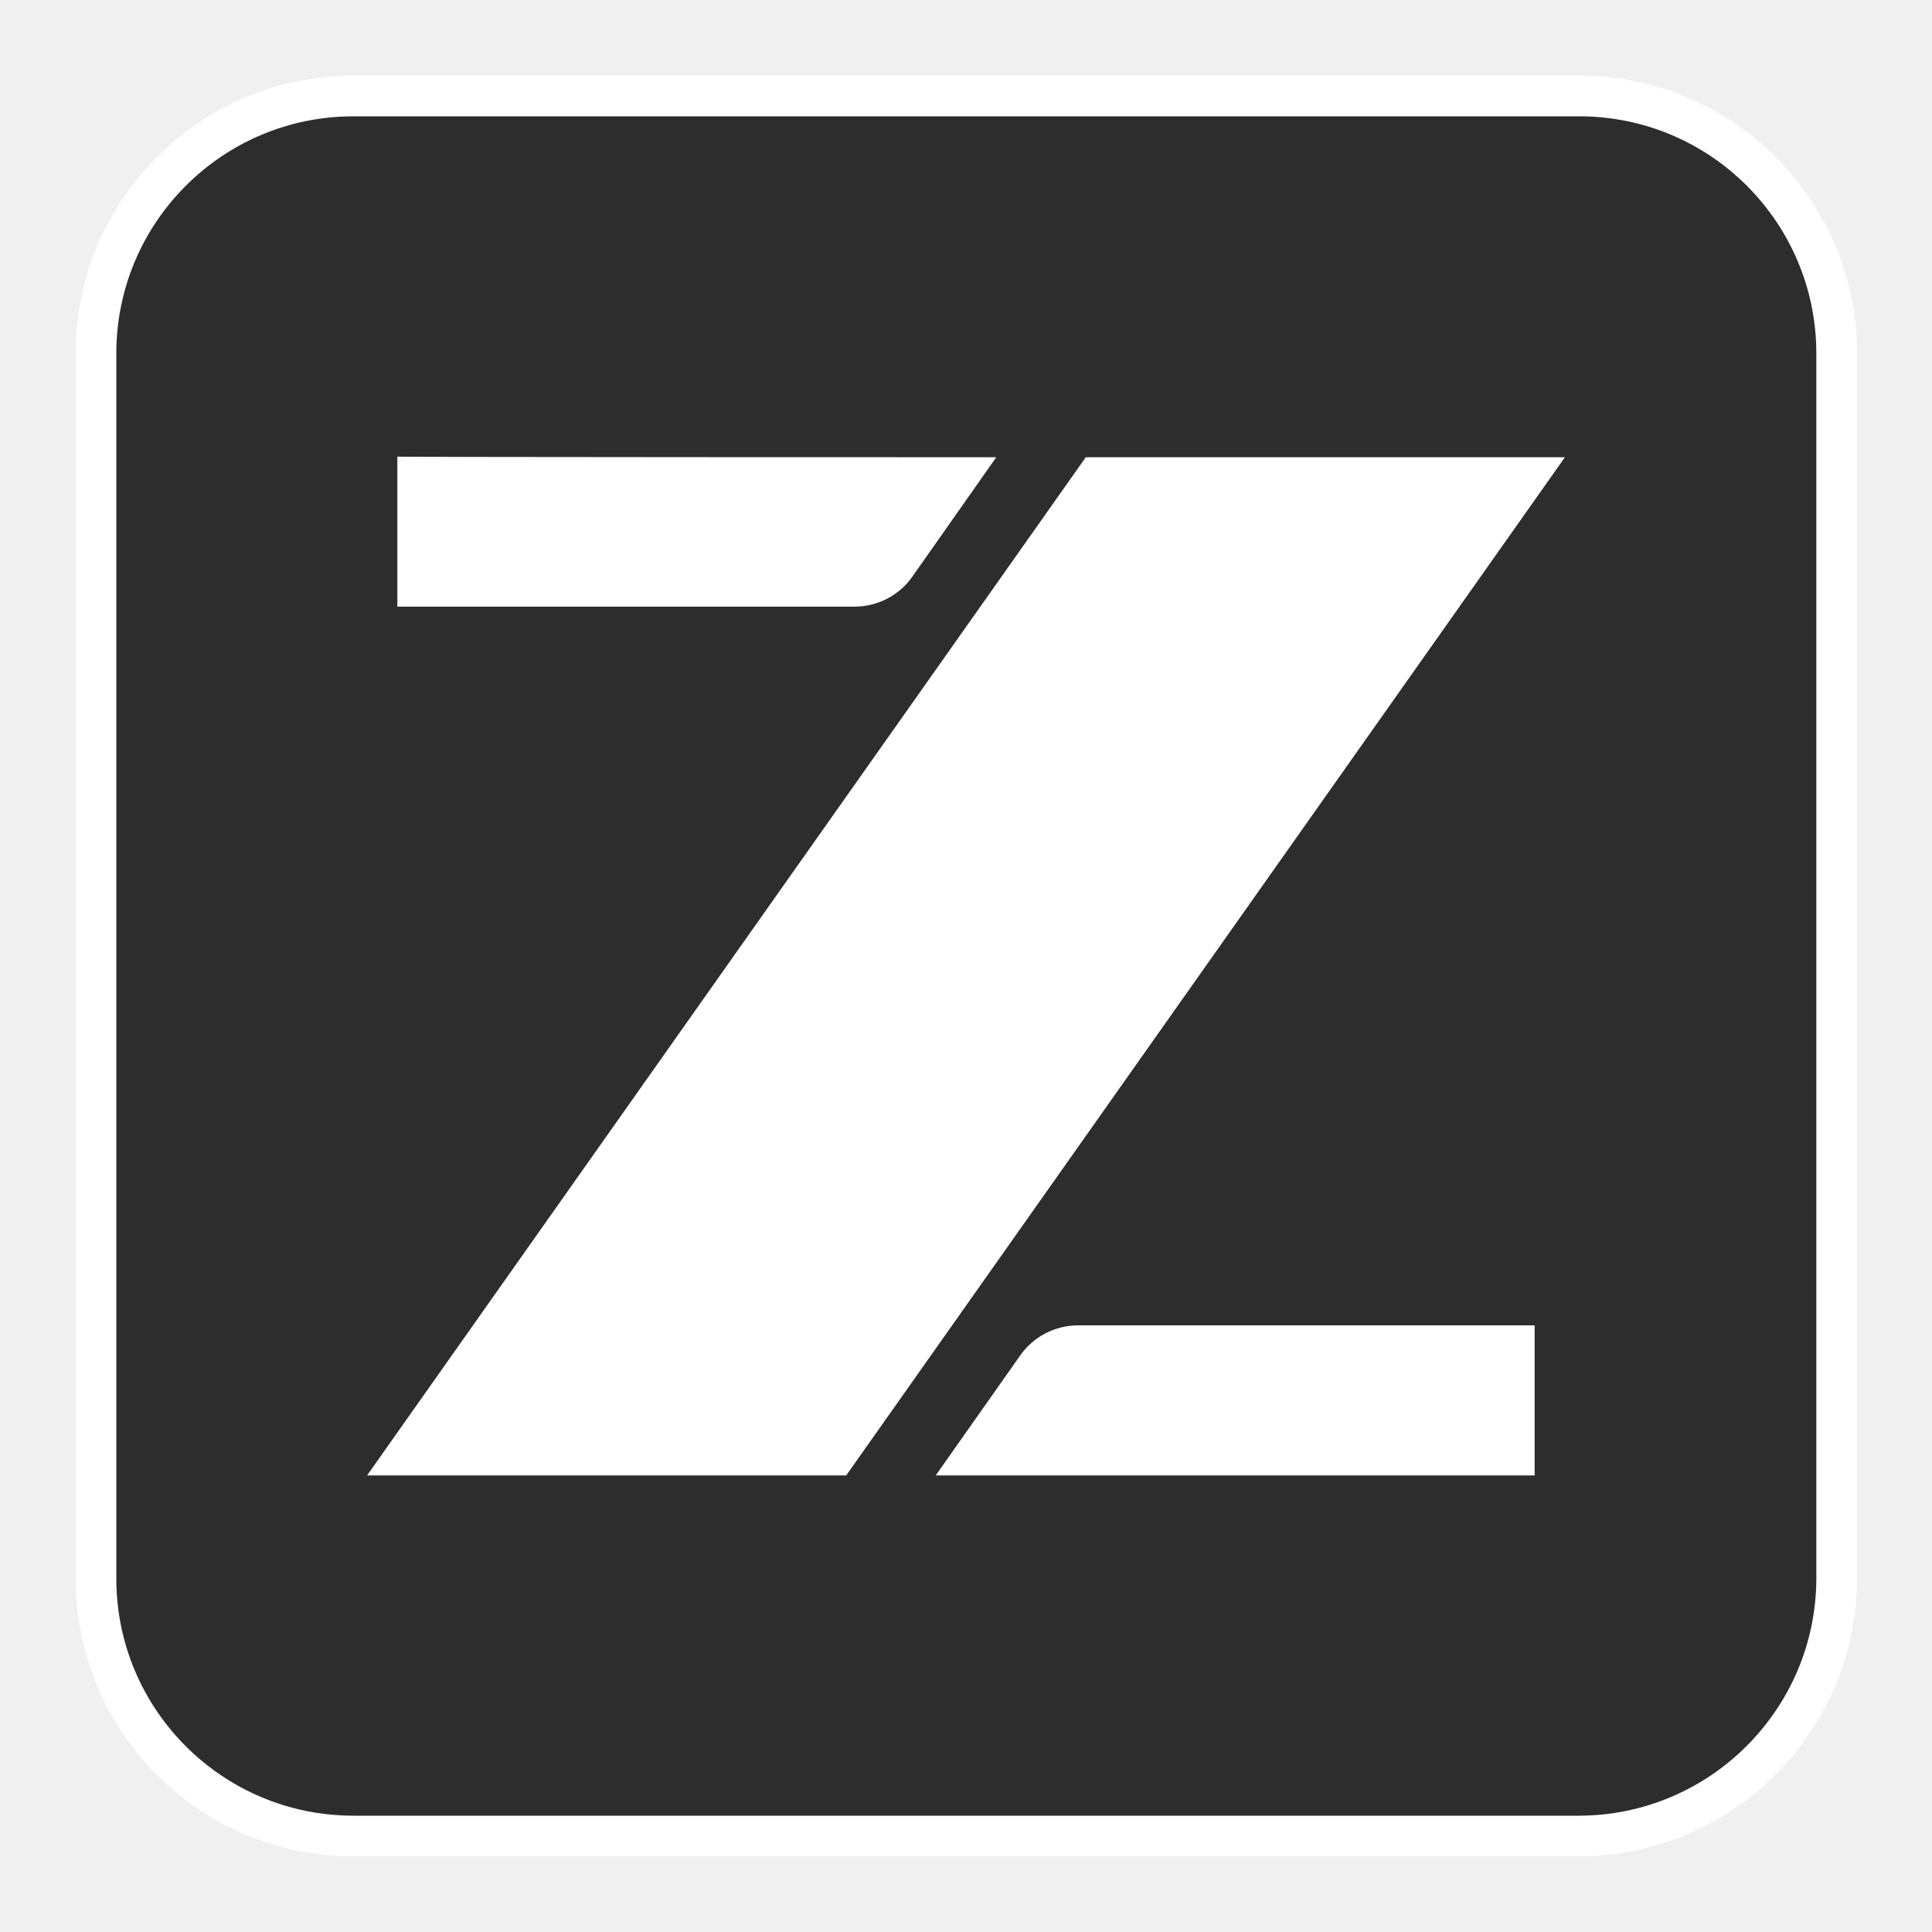
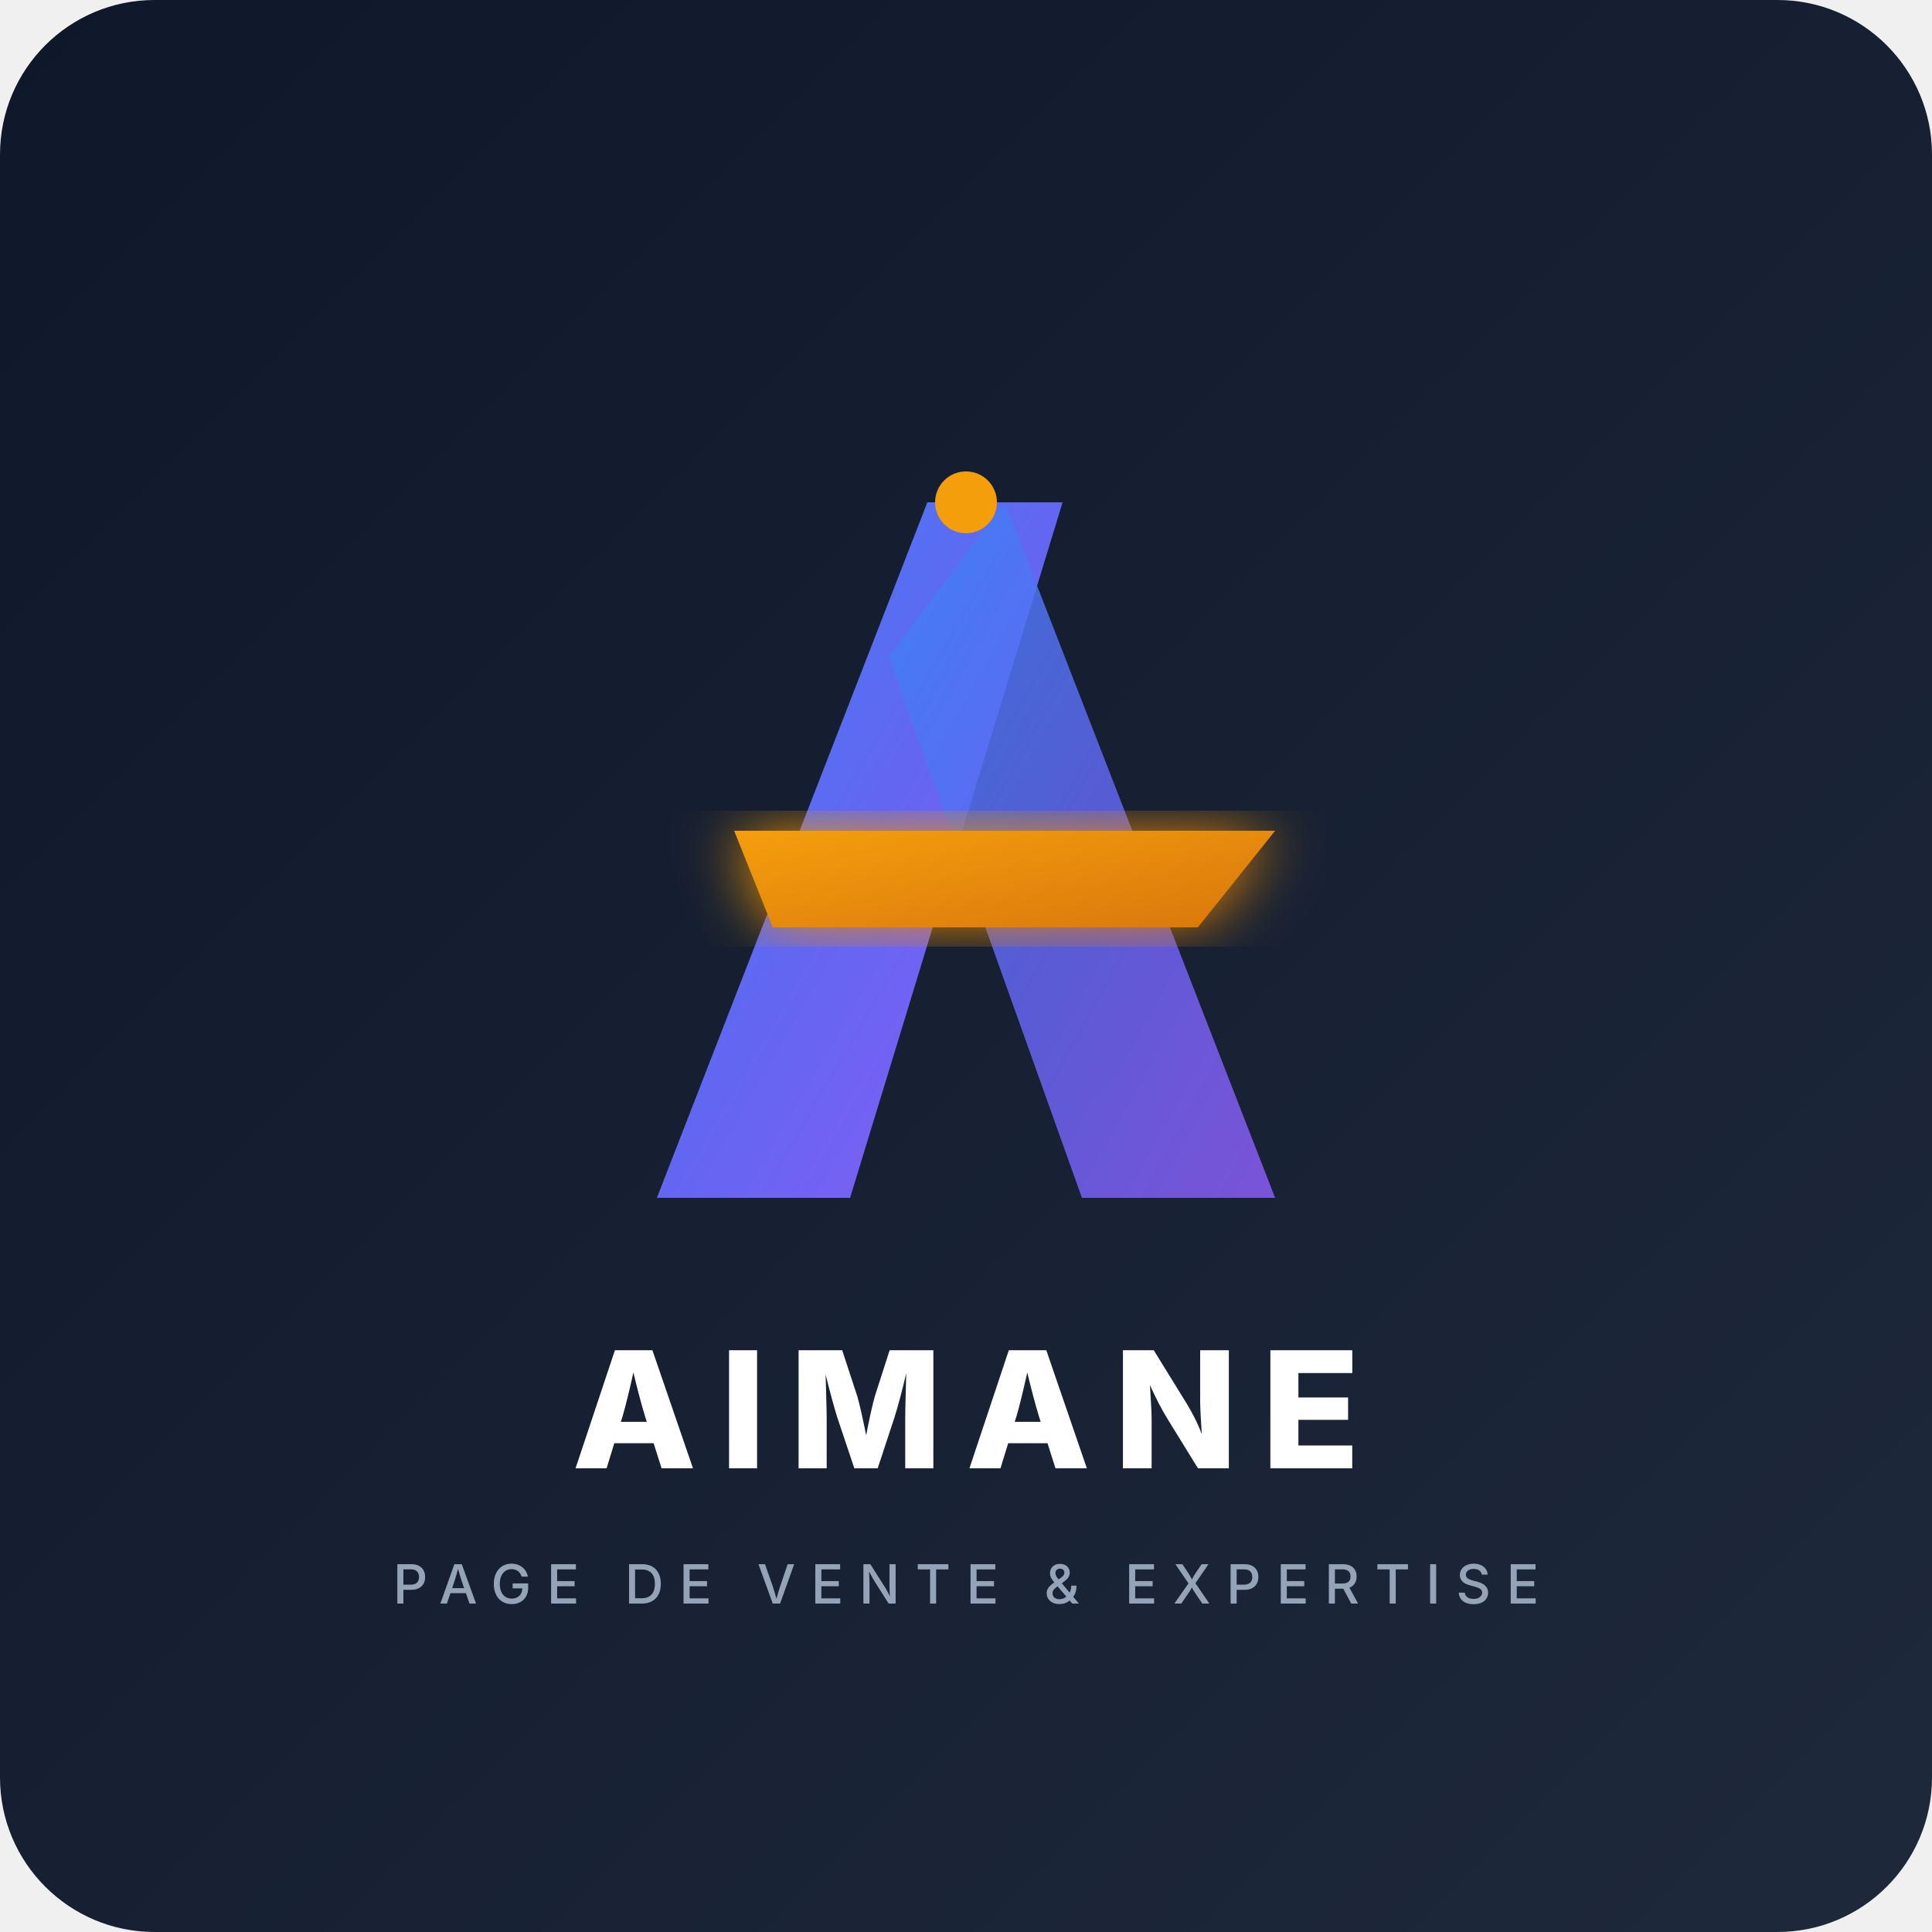
- <svg xmlns="http://www.w3.org/2000/svg" version="1.1" x="0px" y="0px" viewBox="0 0 30 30" style="enable-background:new 0 0 30 30;" xml:space="preserve">
+ <svg xmlns="http://www.w3.org/2000/svg" viewBox="0 0 500 500" width="100%" height="100%">
  <defs>
-     <style type="text/css">
-     .st194{fill:#2D2D2D;stroke:#FFFFFF;stroke-width:0.632;stroke-miterlimit:10;}
-     .st23{fill:#FFFFFF;}
- 
-     .z-breathe {
-       animation: breathe 2.5s ease-in-out infinite;
-     }
- 
-     @keyframes breathe {
-       0%, 100% { opacity: 0.7; }
-       50% { opacity: 1; }
-     }
-   </style>
+     <linearGradient id="bgGradient" x1="0%" y1="0%" x2="100%" y2="100%">
+       <stop offset="0%" stop-color="#0F172A" />
+       <stop offset="100%" stop-color="#1E293B" />
+     </linearGradient>
+     <linearGradient id="accentGradient" x1="0%" y1="0%" x2="100%" y2="100%">
+       <stop offset="0%" stop-color="#3B82F6" />
+       <stop offset="50%" stop-color="#6366F1" />
+       <stop offset="100%" stop-color="#8B5CF6" />
+     </linearGradient>
+     <linearGradient id="goldGradient" x1="0%" y1="0%" x2="100%" y2="100%">
+       <stop offset="0%" stop-color="#F59E0B" />
+       <stop offset="100%" stop-color="#D97706" />
+     </linearGradient>
+     <filter id="glow" x="-20%" y="-20%" width="140%" height="140%">
+       <feGaussianBlur stdDeviation="8" result="blur" />
+       <feComposite in="SourceGraphic" in2="blur" operator="over" />
+     </filter>
  </defs>
-   <g>
-     <path class="st194" d="M24.51,28.51H5.49c-2.21,0-4-1.79-4-4V5.49c0-2.21,1.79-4,4-4h19.03c2.21,0,4,1.79,4,4v19.03     C28.51,26.72,26.72,28.51,24.51,28.51z" />
-     <g class="z-breathe">
-       <path class="st23" d="M15.47,7.1l-1.3,1.85c-0.2,0.29-0.54,0.47-0.9,0.47h-7.1V7.09C6.16,7.1,15.47,7.1,15.47,7.1z" />
-       <polygon class="st23" points="24.3,7.1 13.14,22.91 5.7,22.91 16.86,7.1" />
-       <path class="st23" d="M14.53,22.91l1.31-1.86c0.2-0.29,0.54-0.47,0.9-0.47h7.09v2.33H14.53z" />
-     </g>
+   <rect width="500" height="500" rx="40" fill="url(#bgGradient)" />
+   <g transform="translate(150, 90)">
+     <path d="M 20 220 L 90 40 L 125 40 L 70 220 Z" fill="url(#accentGradient)" />
+     <path d="M 110 40 L 180 220 L 130 220 L 80 80 Z" fill="url(#accentGradient)" opacity="0.85" />
+     <path d="M 50 150 L 160 150 L 180 125 L 145 125 L 40 125 Z" fill="url(#goldGradient)" filter="url(#glow)" />
+     <circle cx="100" cy="40" r="8" fill="#F59E0B" />
  </g>
+   <text x="250" y="380" font-family="'Inter', 'Helvetica Neue', Arial, sans-serif" font-weight="800" font-size="42" fill="#FFFFFF" text-anchor="middle" letter-spacing="6">AIMANE</text>
+   <text x="250" y="415" font-family="'Inter', 'Helvetica Neue', Arial, sans-serif" font-weight="500" font-size="14" fill="#94A3B8" text-anchor="middle" letter-spacing="4">PAGE DE VENTE &amp; EXPERTISE</text>
</svg>
